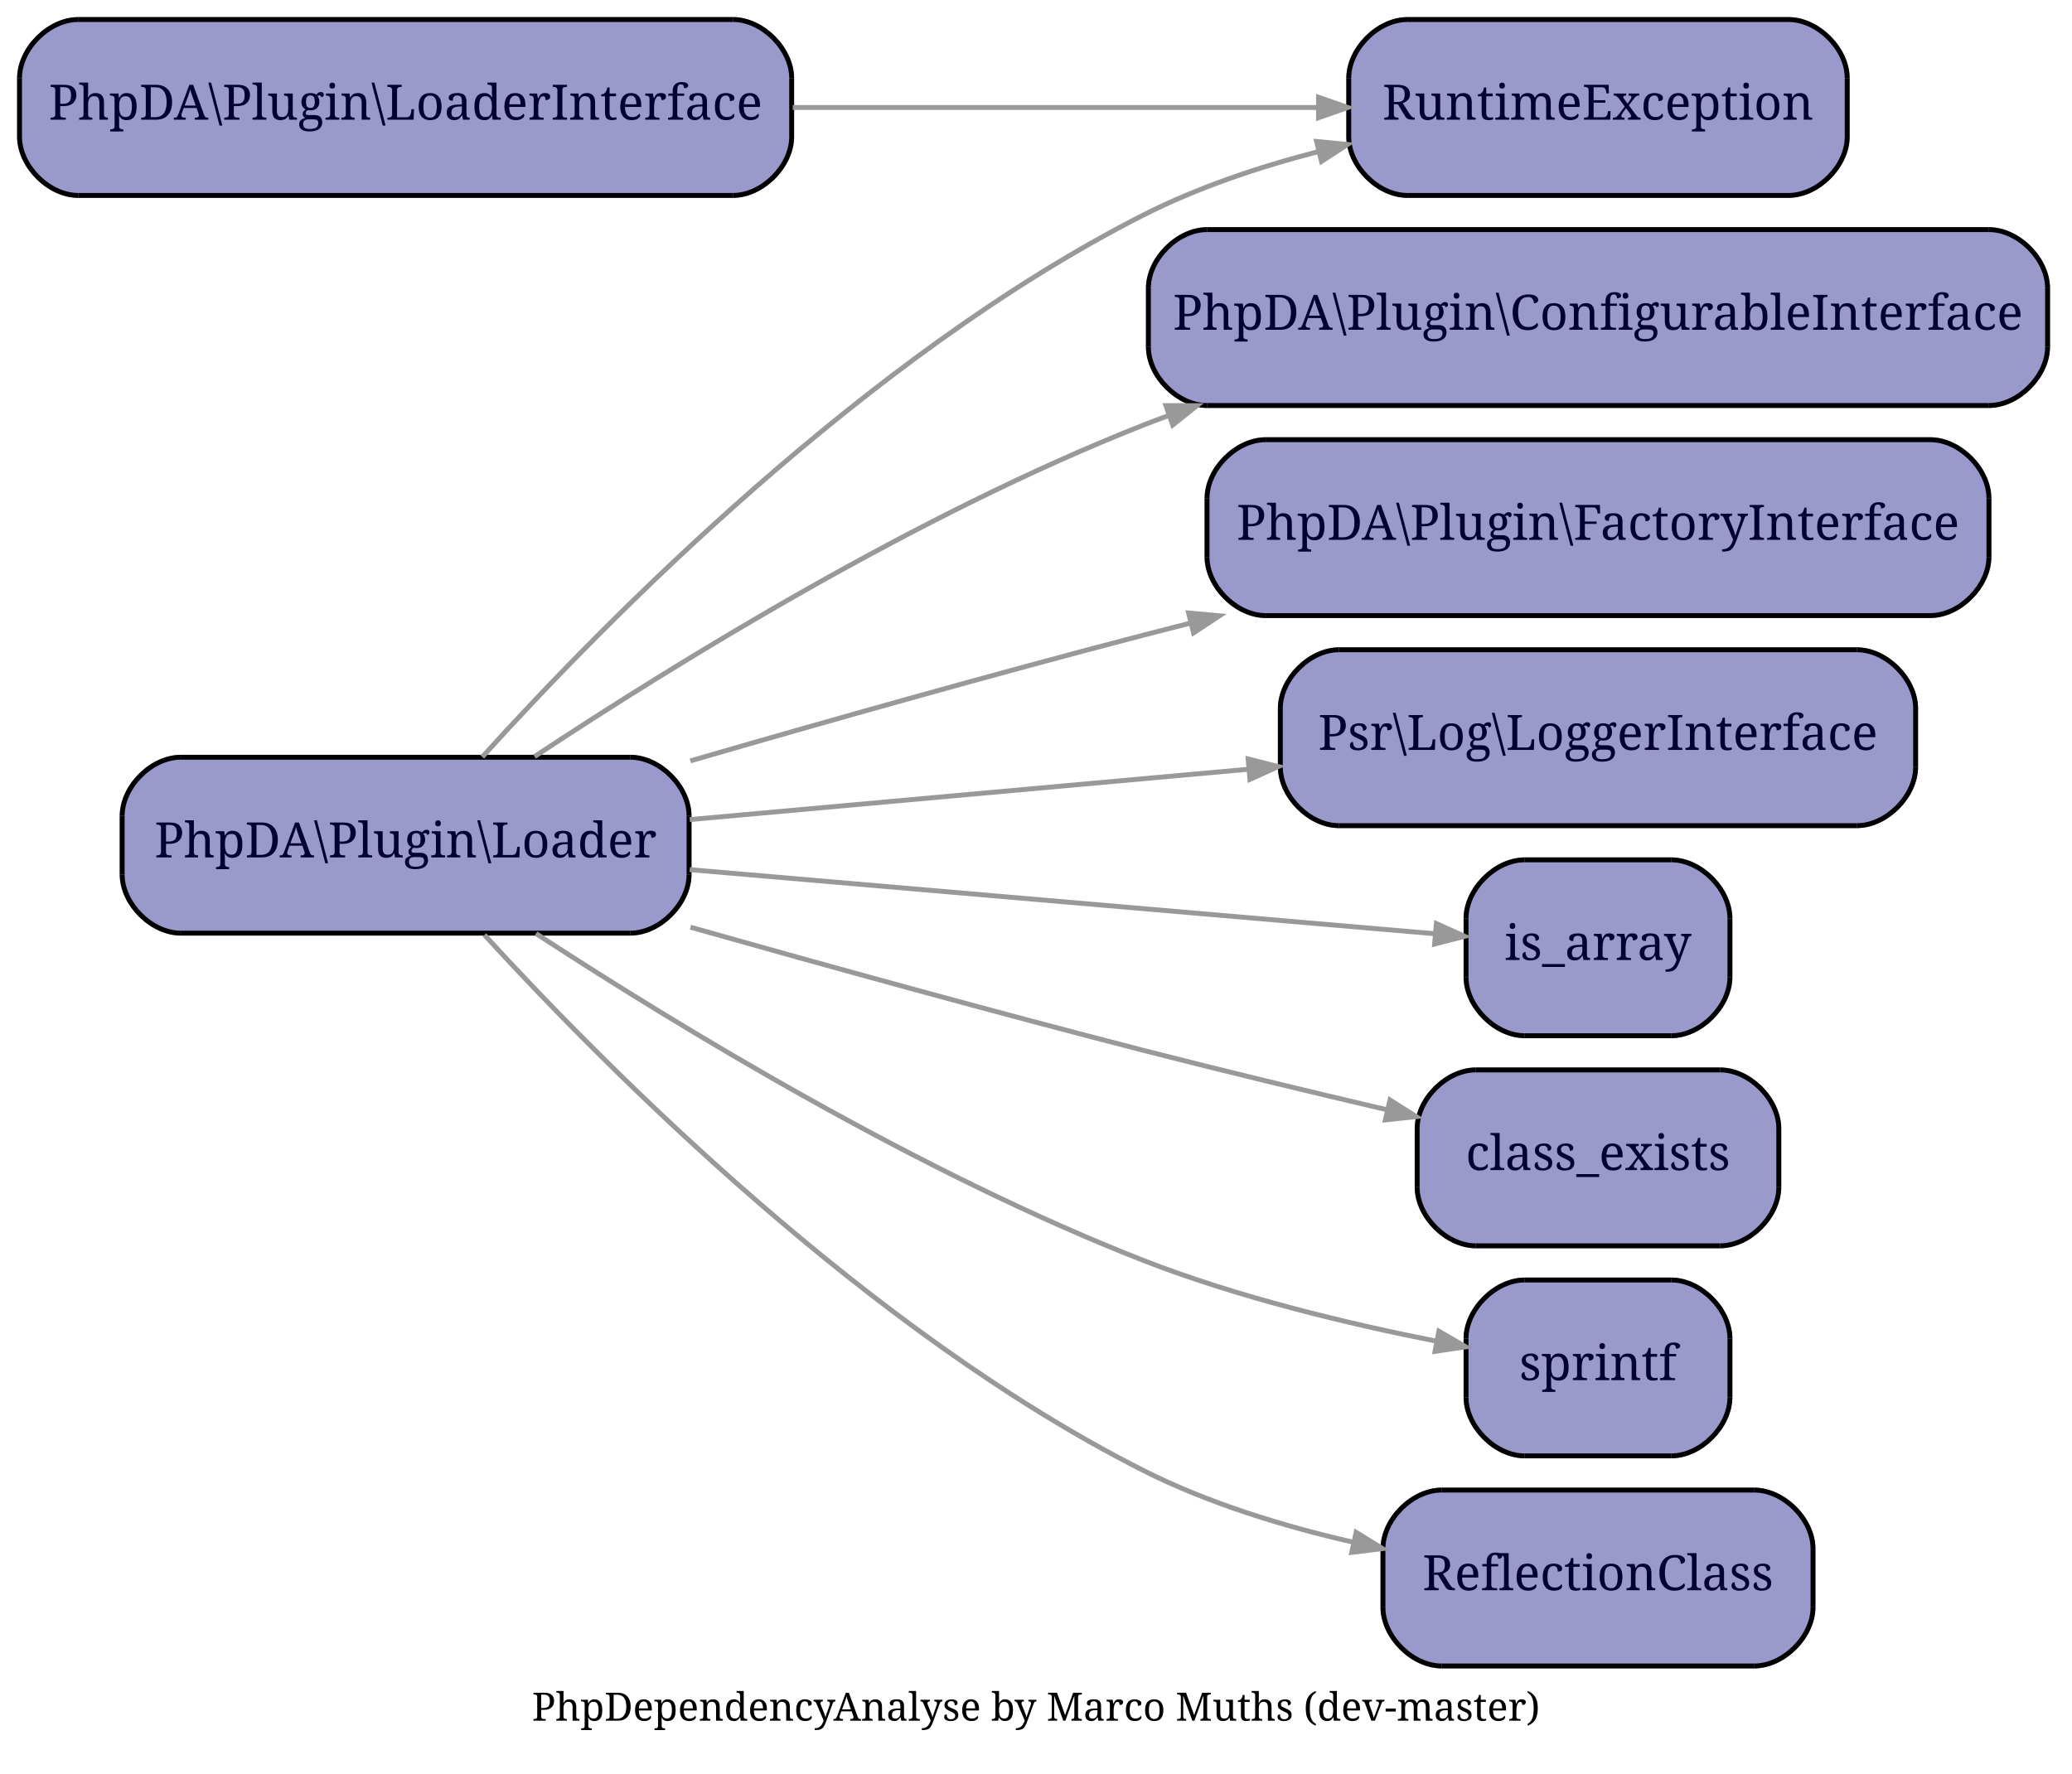
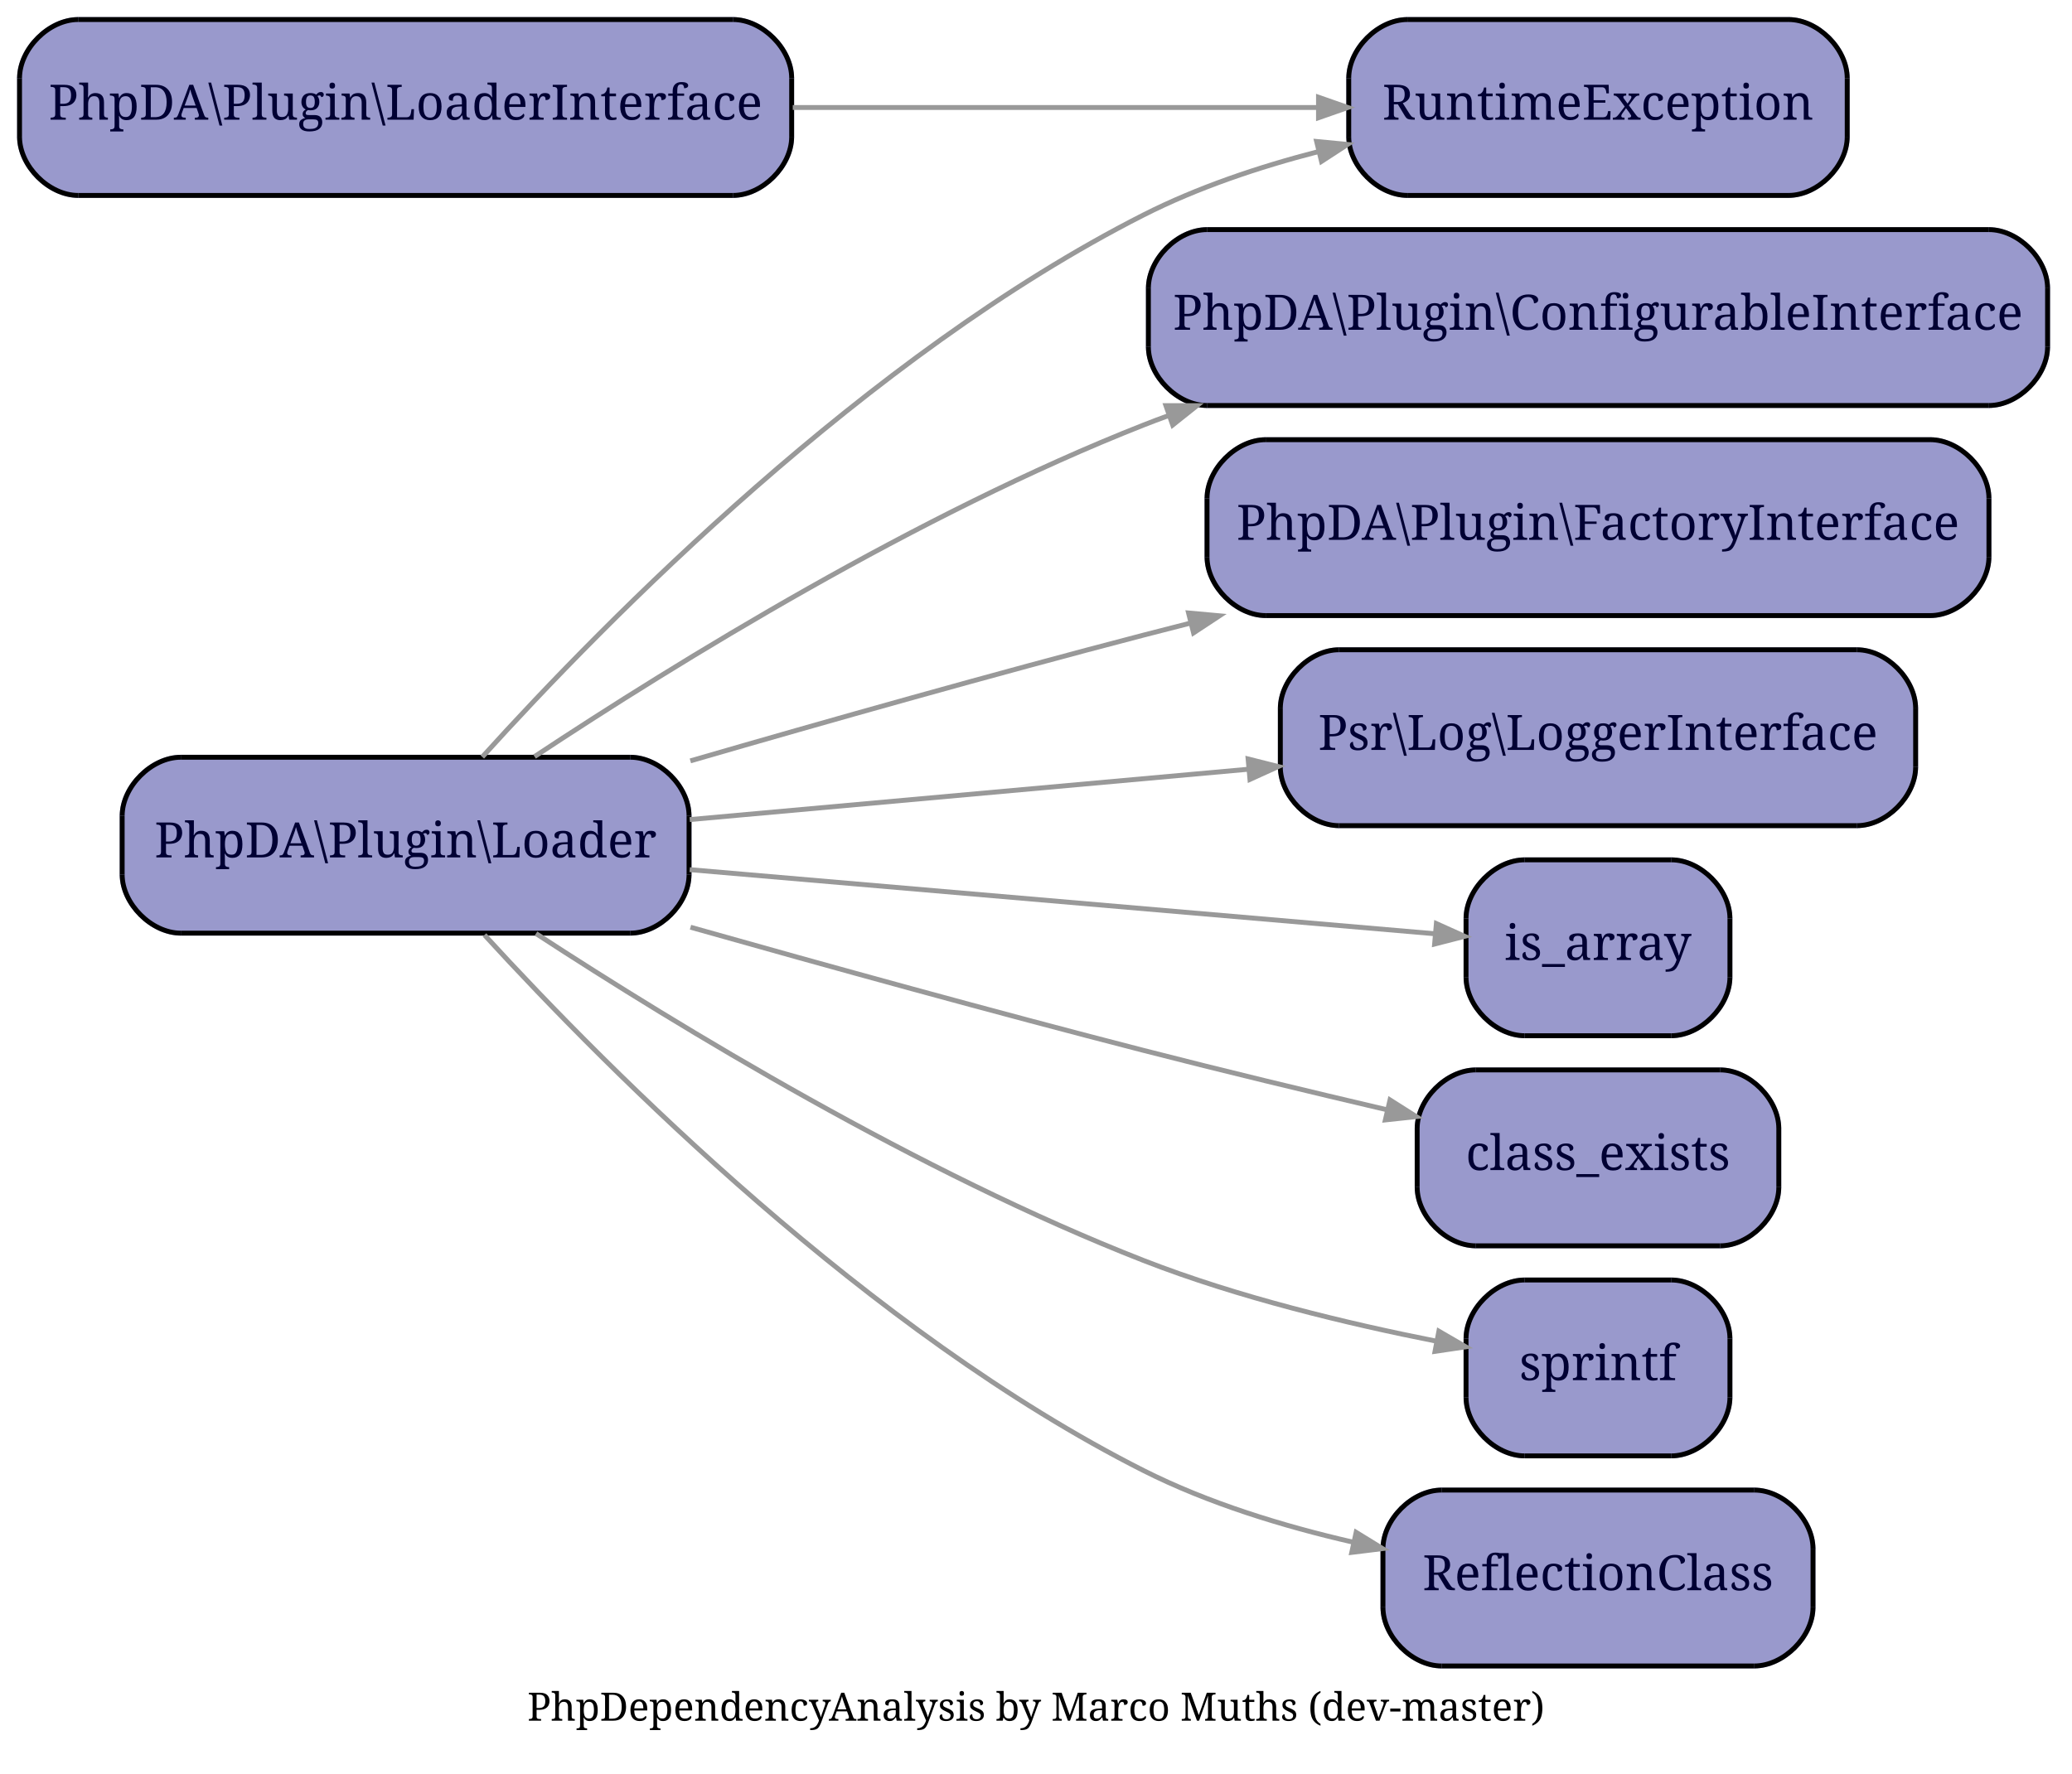
<svg xmlns="http://www.w3.org/2000/svg" width="424pt" height="363pt" viewBox="0.00 0.00 424.00 363.00">
  <g id="graph1" class="graph" transform="scale(1 1) rotate(0) translate(4 359)">
    <polygon fill="white" stroke="white" points="-4,5 -4,-359 421,-359 421,5 -4,5" />
-     <text text-anchor="middle" x="208" y="-6.8" font-family="Times Roman,serif" font-size="8.00">PhpDependencyAnalyse by Marco Muths (dev-master)</text>
+     <text text-anchor="middle" x="208" y="-6.8" font-family="Times Roman,serif" font-size="8.00">PhpDependencyAnalysis by Marco Muths (dev-master)</text>
    <g id="node1" class="node">
      <polygon fill="#9999cc" stroke="#9999cc" points="403,-312 243,-312 231,-300 231,-288 243,-276 403,-276 415,-288 415,-300 403,-312" />
      <path fill="#9999cc" stroke="#9999cc" d="M243,-312C237,-312 231,-306 231,-300" />
      <path fill="#9999cc" stroke="#9999cc" d="M231,-288C231,-282 237,-276 243,-276" />
      <path fill="#9999cc" stroke="#9999cc" d="M403,-276C409,-276 415,-282 415,-288" />
      <path fill="#9999cc" stroke="#9999cc" d="M415,-300C415,-306 409,-312 403,-312" />
      <polyline fill="none" stroke="black" points="403,-312 243,-312 " />
      <path fill="none" stroke="black" d="M243,-312C237,-312 231,-306 231,-300" />
      <polyline fill="none" stroke="black" points="231,-300 231,-288 " />
      <path fill="none" stroke="black" d="M231,-288C231,-282 237,-276 243,-276" />
      <polyline fill="none" stroke="black" points="243,-276 403,-276 " />
      <path fill="none" stroke="black" d="M403,-276C409,-276 415,-282 415,-288" />
      <polyline fill="none" stroke="black" points="415,-288 415,-300 " />
      <path fill="none" stroke="black" d="M415,-300C415,-306 409,-312 403,-312" />
      <text text-anchor="middle" x="323" y="-291.5" font-family="Times Roman,serif" font-size="10.00" fill="#000033">PhpDA\Plugin\ConfigurableInterface</text>
    </g>
    <g id="node2" class="node">
      <polygon fill="#9999cc" stroke="#9999cc" points="146,-355 12,-355 4.73695e-14,-343 2.36848e-14,-331 12,-319 146,-319 158,-331 158,-343 146,-355" />
      <path fill="#9999cc" stroke="#9999cc" d="M12,-355C6,-355 5.92119e-14,-349 4.73695e-14,-343" />
      <path fill="#9999cc" stroke="#9999cc" d="M2.36848e-14,-331C1.18424e-14,-325 6,-319 12,-319" />
      <path fill="#9999cc" stroke="#9999cc" d="M146,-319C152,-319 158,-325 158,-331" />
      <path fill="#9999cc" stroke="#9999cc" d="M158,-343C158,-349 152,-355 146,-355" />
      <polyline fill="none" stroke="black" points="146,-355 12,-355 " />
      <path fill="none" stroke="black" d="M12,-355C6,-355 5.92119e-14,-349 4.73695e-14,-343" />
      <polyline fill="none" stroke="black" points="4.73695e-14,-343 2.36848e-14,-331 " />
      <path fill="none" stroke="black" d="M2.36848e-14,-331C1.18424e-14,-325 6,-319 12,-319" />
      <polyline fill="none" stroke="black" points="12,-319 146,-319 " />
      <path fill="none" stroke="black" d="M146,-319C152,-319 158,-325 158,-331" />
      <polyline fill="none" stroke="black" points="158,-331 158,-343 " />
      <path fill="none" stroke="black" d="M158,-343C158,-349 152,-355 146,-355" />
      <text text-anchor="middle" x="79" y="-334.5" font-family="Times Roman,serif" font-size="10.00" fill="#000033">PhpDA\Plugin\LoaderInterface</text>
    </g>
    <g id="node3" class="node">
      <polygon fill="#9999cc" stroke="#9999cc" points="362,-355 284,-355 272,-343 272,-331 284,-319 362,-319 374,-331 374,-343 362,-355" />
      <path fill="#9999cc" stroke="#9999cc" d="M284,-355C278,-355 272,-349 272,-343" />
      <path fill="#9999cc" stroke="#9999cc" d="M272,-331C272,-325 278,-319 284,-319" />
      <path fill="#9999cc" stroke="#9999cc" d="M362,-319C368,-319 374,-325 374,-331" />
      <path fill="#9999cc" stroke="#9999cc" d="M374,-343C374,-349 368,-355 362,-355" />
      <polyline fill="none" stroke="black" points="362,-355 284,-355 " />
      <path fill="none" stroke="black" d="M284,-355C278,-355 272,-349 272,-343" />
      <polyline fill="none" stroke="black" points="272,-343 272,-331 " />
      <path fill="none" stroke="black" d="M272,-331C272,-325 278,-319 284,-319" />
      <polyline fill="none" stroke="black" points="284,-319 362,-319 " />
      <path fill="none" stroke="black" d="M362,-319C368,-319 374,-325 374,-331" />
      <polyline fill="none" stroke="black" points="374,-331 374,-343 " />
      <path fill="none" stroke="black" d="M374,-343C374,-349 368,-355 362,-355" />
      <text text-anchor="middle" x="323" y="-334.5" font-family="Times Roman,serif" font-size="10.00" fill="#000033">RuntimeException</text>
    </g>
    <g id="edge2" class="edge">
      <path fill="none" stroke="#999999" d="M158.22,-337C193.182,-337 233.511,-337 265.521,-337" />
      <polygon fill="#999999" stroke="#999999" points="265.808,-339.1 271.808,-337 265.808,-334.9 265.808,-339.1" />
    </g>
    <g id="node4" class="node">
      <polygon fill="#9999cc" stroke="#9999cc" points="391,-269 255,-269 243,-257 243,-245 255,-233 391,-233 403,-245 403,-257 391,-269" />
      <path fill="#9999cc" stroke="#9999cc" d="M255,-269C249,-269 243,-263 243,-257" />
      <path fill="#9999cc" stroke="#9999cc" d="M243,-245C243,-239 249,-233 255,-233" />
      <path fill="#9999cc" stroke="#9999cc" d="M391,-233C397,-233 403,-239 403,-245" />
      <path fill="#9999cc" stroke="#9999cc" d="M403,-257C403,-263 397,-269 391,-269" />
      <polyline fill="none" stroke="black" points="391,-269 255,-269 " />
      <path fill="none" stroke="black" d="M255,-269C249,-269 243,-263 243,-257" />
      <polyline fill="none" stroke="black" points="243,-257 243,-245 " />
      <path fill="none" stroke="black" d="M243,-245C243,-239 249,-233 255,-233" />
      <polyline fill="none" stroke="black" points="255,-233 391,-233 " />
      <path fill="none" stroke="black" d="M391,-233C397,-233 403,-239 403,-245" />
      <polyline fill="none" stroke="black" points="403,-245 403,-257 " />
      <path fill="none" stroke="black" d="M403,-257C403,-263 397,-269 391,-269" />
      <text text-anchor="middle" x="323" y="-248.5" font-family="Times Roman,serif" font-size="10.00" fill="#000033">PhpDA\Plugin\FactoryInterface</text>
    </g>
    <g id="node5" class="node">
      <polygon fill="#9999cc" stroke="#9999cc" points="125,-204 33,-204 21,-192 21,-180 33,-168 125,-168 137,-180 137,-192 125,-204" />
      <path fill="#9999cc" stroke="#9999cc" d="M33,-204C27,-204 21,-198 21,-192" />
      <path fill="#9999cc" stroke="#9999cc" d="M21,-180C21,-174 27,-168 33,-168" />
      <path fill="#9999cc" stroke="#9999cc" d="M125,-168C131,-168 137,-174 137,-180" />
      <path fill="#9999cc" stroke="#9999cc" d="M137,-192C137,-198 131,-204 125,-204" />
      <polyline fill="none" stroke="black" points="125,-204 33,-204 " />
      <path fill="none" stroke="black" d="M33,-204C27,-204 21,-198 21,-192" />
      <polyline fill="none" stroke="black" points="21,-192 21,-180 " />
      <path fill="none" stroke="black" d="M21,-180C21,-174 27,-168 33,-168" />
      <polyline fill="none" stroke="black" points="33,-168 125,-168 " />
      <path fill="none" stroke="black" d="M125,-168C131,-168 137,-174 137,-180" />
      <polyline fill="none" stroke="black" points="137,-180 137,-192 " />
      <path fill="none" stroke="black" d="M137,-192C137,-198 131,-204 125,-204" />
      <text text-anchor="middle" x="79" y="-183.5" font-family="Times Roman,serif" font-size="10.00" fill="#000033">PhpDA\Plugin\Loader</text>
    </g>
    <g id="edge18" class="edge">
      <path fill="none" stroke="#999999" d="M105.383,-204.139C134.64,-223.496 183.821,-253.823 230,-272 231.664,-272.655 233.354,-273.294 235.063,-273.917" />
      <polygon fill="#999999" stroke="#999999" points="234.585,-275.975 240.942,-275.974 235.972,-272.01 234.585,-275.975" />
    </g>
    <g id="edge12" class="edge">
      <path fill="none" stroke="#999999" d="M94.689,-204.059C120.171,-232.208 173.427,-286.289 230,-315 241.062,-320.614 253.595,-324.825 265.796,-327.974" />
      <polygon fill="#999999" stroke="#999999" points="265.423,-330.045 271.751,-329.436 266.425,-325.966 265.423,-330.045" />
    </g>
    <g id="edge6" class="edge">
      <path fill="none" stroke="#999999" d="M137.273,-203.258C165.238,-211.37 199.271,-220.994 230,-229 233.161,-229.823 236.386,-230.65 239.646,-231.475" />
      <polygon fill="#999999" stroke="#999999" points="239.215,-233.532 245.546,-232.957 240.238,-229.459 239.215,-233.532" />
    </g>
    <g id="node6" class="node">
      <polygon fill="#9999cc" stroke="#9999cc" points="376,-226 270,-226 258,-214 258,-202 270,-190 376,-190 388,-202 388,-214 376,-226" />
      <path fill="#9999cc" stroke="#9999cc" d="M270,-226C264,-226 258,-220 258,-214" />
      <path fill="#9999cc" stroke="#9999cc" d="M258,-202C258,-196 264,-190 270,-190" />
      <path fill="#9999cc" stroke="#9999cc" d="M376,-190C382,-190 388,-196 388,-202" />
      <path fill="#9999cc" stroke="#9999cc" d="M388,-214C388,-220 382,-226 376,-226" />
      <polyline fill="none" stroke="black" points="376,-226 270,-226 " />
      <path fill="none" stroke="black" d="M270,-226C264,-226 258,-220 258,-214" />
      <polyline fill="none" stroke="black" points="258,-214 258,-202 " />
      <path fill="none" stroke="black" d="M258,-202C258,-196 264,-190 270,-190" />
      <polyline fill="none" stroke="black" points="270,-190 376,-190 " />
      <path fill="none" stroke="black" d="M376,-190C382,-190 388,-196 388,-202" />
      <polyline fill="none" stroke="black" points="388,-202 388,-214 " />
      <path fill="none" stroke="black" d="M388,-214C388,-220 382,-226 376,-226" />
      <text text-anchor="middle" x="323" y="-205.5" font-family="Times Roman,serif" font-size="10.00" fill="#000033">Psr\Log\LoggerInterface</text>
    </g>
    <g id="edge4" class="edge">
      <path fill="none" stroke="#999999" d="M137.134,-191.242C171.379,-194.329 214.974,-198.26 251.335,-201.538" />
      <polygon fill="#999999" stroke="#999999" points="251.405,-203.653 257.569,-202.101 251.782,-199.47 251.405,-203.653" />
    </g>
    <g id="node7" class="node">
      <polygon fill="#9999cc" stroke="#9999cc" points="338,-183 308,-183 296,-171 296,-159 308,-147 338,-147 350,-159 350,-171 338,-183" />
      <path fill="#9999cc" stroke="#9999cc" d="M308,-183C302,-183 296,-177 296,-171" />
      <path fill="#9999cc" stroke="#9999cc" d="M296,-159C296,-153 302,-147 308,-147" />
      <path fill="#9999cc" stroke="#9999cc" d="M338,-147C344,-147 350,-153 350,-159" />
      <path fill="#9999cc" stroke="#9999cc" d="M350,-171C350,-177 344,-183 338,-183" />
      <polyline fill="none" stroke="black" points="338,-183 308,-183 " />
      <path fill="none" stroke="black" d="M308,-183C302,-183 296,-177 296,-171" />
      <polyline fill="none" stroke="black" points="296,-171 296,-159 " />
      <path fill="none" stroke="black" d="M296,-159C296,-153 302,-147 308,-147" />
      <polyline fill="none" stroke="black" points="308,-147 338,-147 " />
      <path fill="none" stroke="black" d="M338,-147C344,-147 350,-153 350,-159" />
      <polyline fill="none" stroke="black" points="350,-159 350,-171 " />
      <path fill="none" stroke="black" d="M350,-171C350,-177 344,-183 338,-183" />
      <text text-anchor="middle" x="323" y="-162.5" font-family="Times Roman,serif" font-size="10.00" fill="#000033">is_array</text>
    </g>
    <g id="edge8" class="edge">
      <path fill="none" stroke="#999999" d="M137.134,-180.997C184.767,-176.897 250.488,-171.241 289.672,-167.868" />
      <polygon fill="#999999" stroke="#999999" points="289.928,-169.954 295.726,-167.347 289.568,-165.77 289.928,-169.954" />
    </g>
    <g id="node8" class="node">
      <polygon fill="#9999cc" stroke="#9999cc" points="348,-140 298,-140 286,-128 286,-116 298,-104 348,-104 360,-116 360,-128 348,-140" />
      <path fill="#9999cc" stroke="#9999cc" d="M298,-140C292,-140 286,-134 286,-128" />
      <path fill="#9999cc" stroke="#9999cc" d="M286,-116C286,-110 292,-104 298,-104" />
      <path fill="#9999cc" stroke="#9999cc" d="M348,-104C354,-104 360,-110 360,-116" />
      <path fill="#9999cc" stroke="#9999cc" d="M360,-128C360,-134 354,-140 348,-140" />
      <polyline fill="none" stroke="black" points="348,-140 298,-140 " />
      <path fill="none" stroke="black" d="M298,-140C292,-140 286,-134 286,-128" />
      <polyline fill="none" stroke="black" points="286,-128 286,-116 " />
      <path fill="none" stroke="black" d="M286,-116C286,-110 292,-104 298,-104" />
      <polyline fill="none" stroke="black" points="298,-104 348,-104 " />
      <path fill="none" stroke="black" d="M348,-104C354,-104 360,-110 360,-116" />
      <polyline fill="none" stroke="black" points="360,-116 360,-128 " />
      <path fill="none" stroke="black" d="M360,-128C360,-134 354,-140 348,-140" />
      <text text-anchor="middle" x="323" y="-119.5" font-family="Times Roman,serif" font-size="10.00" fill="#000033">class_exists</text>
    </g>
    <g id="edge10" class="edge">
      <path fill="none" stroke="#999999" d="M137.299,-169.213C165.27,-161.305 199.299,-151.898 230,-144 246.171,-139.84 264.001,-135.551 279.686,-131.877" />
      <polygon fill="#999999" stroke="#999999" points="280.444,-133.856 285.81,-130.448 279.489,-129.766 280.444,-133.856" />
    </g>
    <g id="node9" class="node">
      <polygon fill="#9999cc" stroke="#9999cc" points="338,-97 308,-97 296,-85 296,-73 308,-61 338,-61 350,-73 350,-85 338,-97" />
      <path fill="#9999cc" stroke="#9999cc" d="M308,-97C302,-97 296,-91 296,-85" />
      <path fill="#9999cc" stroke="#9999cc" d="M296,-73C296,-67 302,-61 308,-61" />
      <path fill="#9999cc" stroke="#9999cc" d="M338,-61C344,-61 350,-67 350,-73" />
      <path fill="#9999cc" stroke="#9999cc" d="M350,-85C350,-91 344,-97 338,-97" />
      <polyline fill="none" stroke="black" points="338,-97 308,-97 " />
      <path fill="none" stroke="black" d="M308,-97C302,-97 296,-91 296,-85" />
      <polyline fill="none" stroke="black" points="296,-85 296,-73 " />
      <path fill="none" stroke="black" d="M296,-73C296,-67 302,-61 308,-61" />
      <polyline fill="none" stroke="black" points="308,-61 338,-61 " />
      <path fill="none" stroke="black" d="M338,-61C344,-61 350,-67 350,-73" />
      <polyline fill="none" stroke="black" points="350,-73 350,-85 " />
      <path fill="none" stroke="black" d="M350,-85C350,-91 344,-97 338,-97" />
      <text text-anchor="middle" x="323" y="-76.5" font-family="Times Roman,serif" font-size="10.00" fill="#000033">sprintf</text>
    </g>
    <g id="edge14" class="edge">
      <path fill="none" stroke="#999999" d="M105.684,-167.914C135.001,-148.79 184.047,-118.956 230,-101 249.299,-93.459 271.9,-88.04 289.989,-84.467" />
      <polygon fill="#999999" stroke="#999999" points="290.443,-86.519 295.94,-83.326 289.652,-82.394 290.443,-86.519" />
    </g>
    <g id="node10" class="node">
      <polygon fill="#9999cc" stroke="#9999cc" points="355,-54 291,-54 279,-42 279,-30 291,-18 355,-18 367,-30 367,-42 355,-54" />
      <path fill="#9999cc" stroke="#9999cc" d="M291,-54C285,-54 279,-48 279,-42" />
      <path fill="#9999cc" stroke="#9999cc" d="M279,-30C279,-24 285,-18 291,-18" />
      <path fill="#9999cc" stroke="#9999cc" d="M355,-18C361,-18 367,-24 367,-30" />
      <path fill="#9999cc" stroke="#9999cc" d="M367,-42C367,-48 361,-54 355,-54" />
      <polyline fill="none" stroke="black" points="355,-54 291,-54 " />
      <path fill="none" stroke="black" d="M291,-54C285,-54 279,-48 279,-42" />
      <polyline fill="none" stroke="black" points="279,-42 279,-30 " />
      <path fill="none" stroke="black" d="M279,-30C279,-24 285,-18 291,-18" />
      <polyline fill="none" stroke="black" points="291,-18 355,-18 " />
      <path fill="none" stroke="black" d="M355,-18C361,-18 367,-24 367,-30" />
      <polyline fill="none" stroke="black" points="367,-30 367,-42 " />
      <path fill="none" stroke="black" d="M367,-42C367,-48 361,-54 355,-54" />
      <text text-anchor="middle" x="323" y="-33.5" font-family="Times Roman,serif" font-size="10.00" fill="#000033">ReflectionClass</text>
    </g>
    <g id="edge16" class="edge">
      <path fill="none" stroke="#999999" d="M95.139,-167.628C120.823,-139.579 173.864,-86.354 230,-58 243.217,-51.324 258.523,-46.629 272.853,-43.345" />
      <polygon fill="#999999" stroke="#999999" points="273.51,-45.351 278.926,-42.022 272.617,-41.247 273.51,-45.351" />
    </g>
  </g>
</svg>
